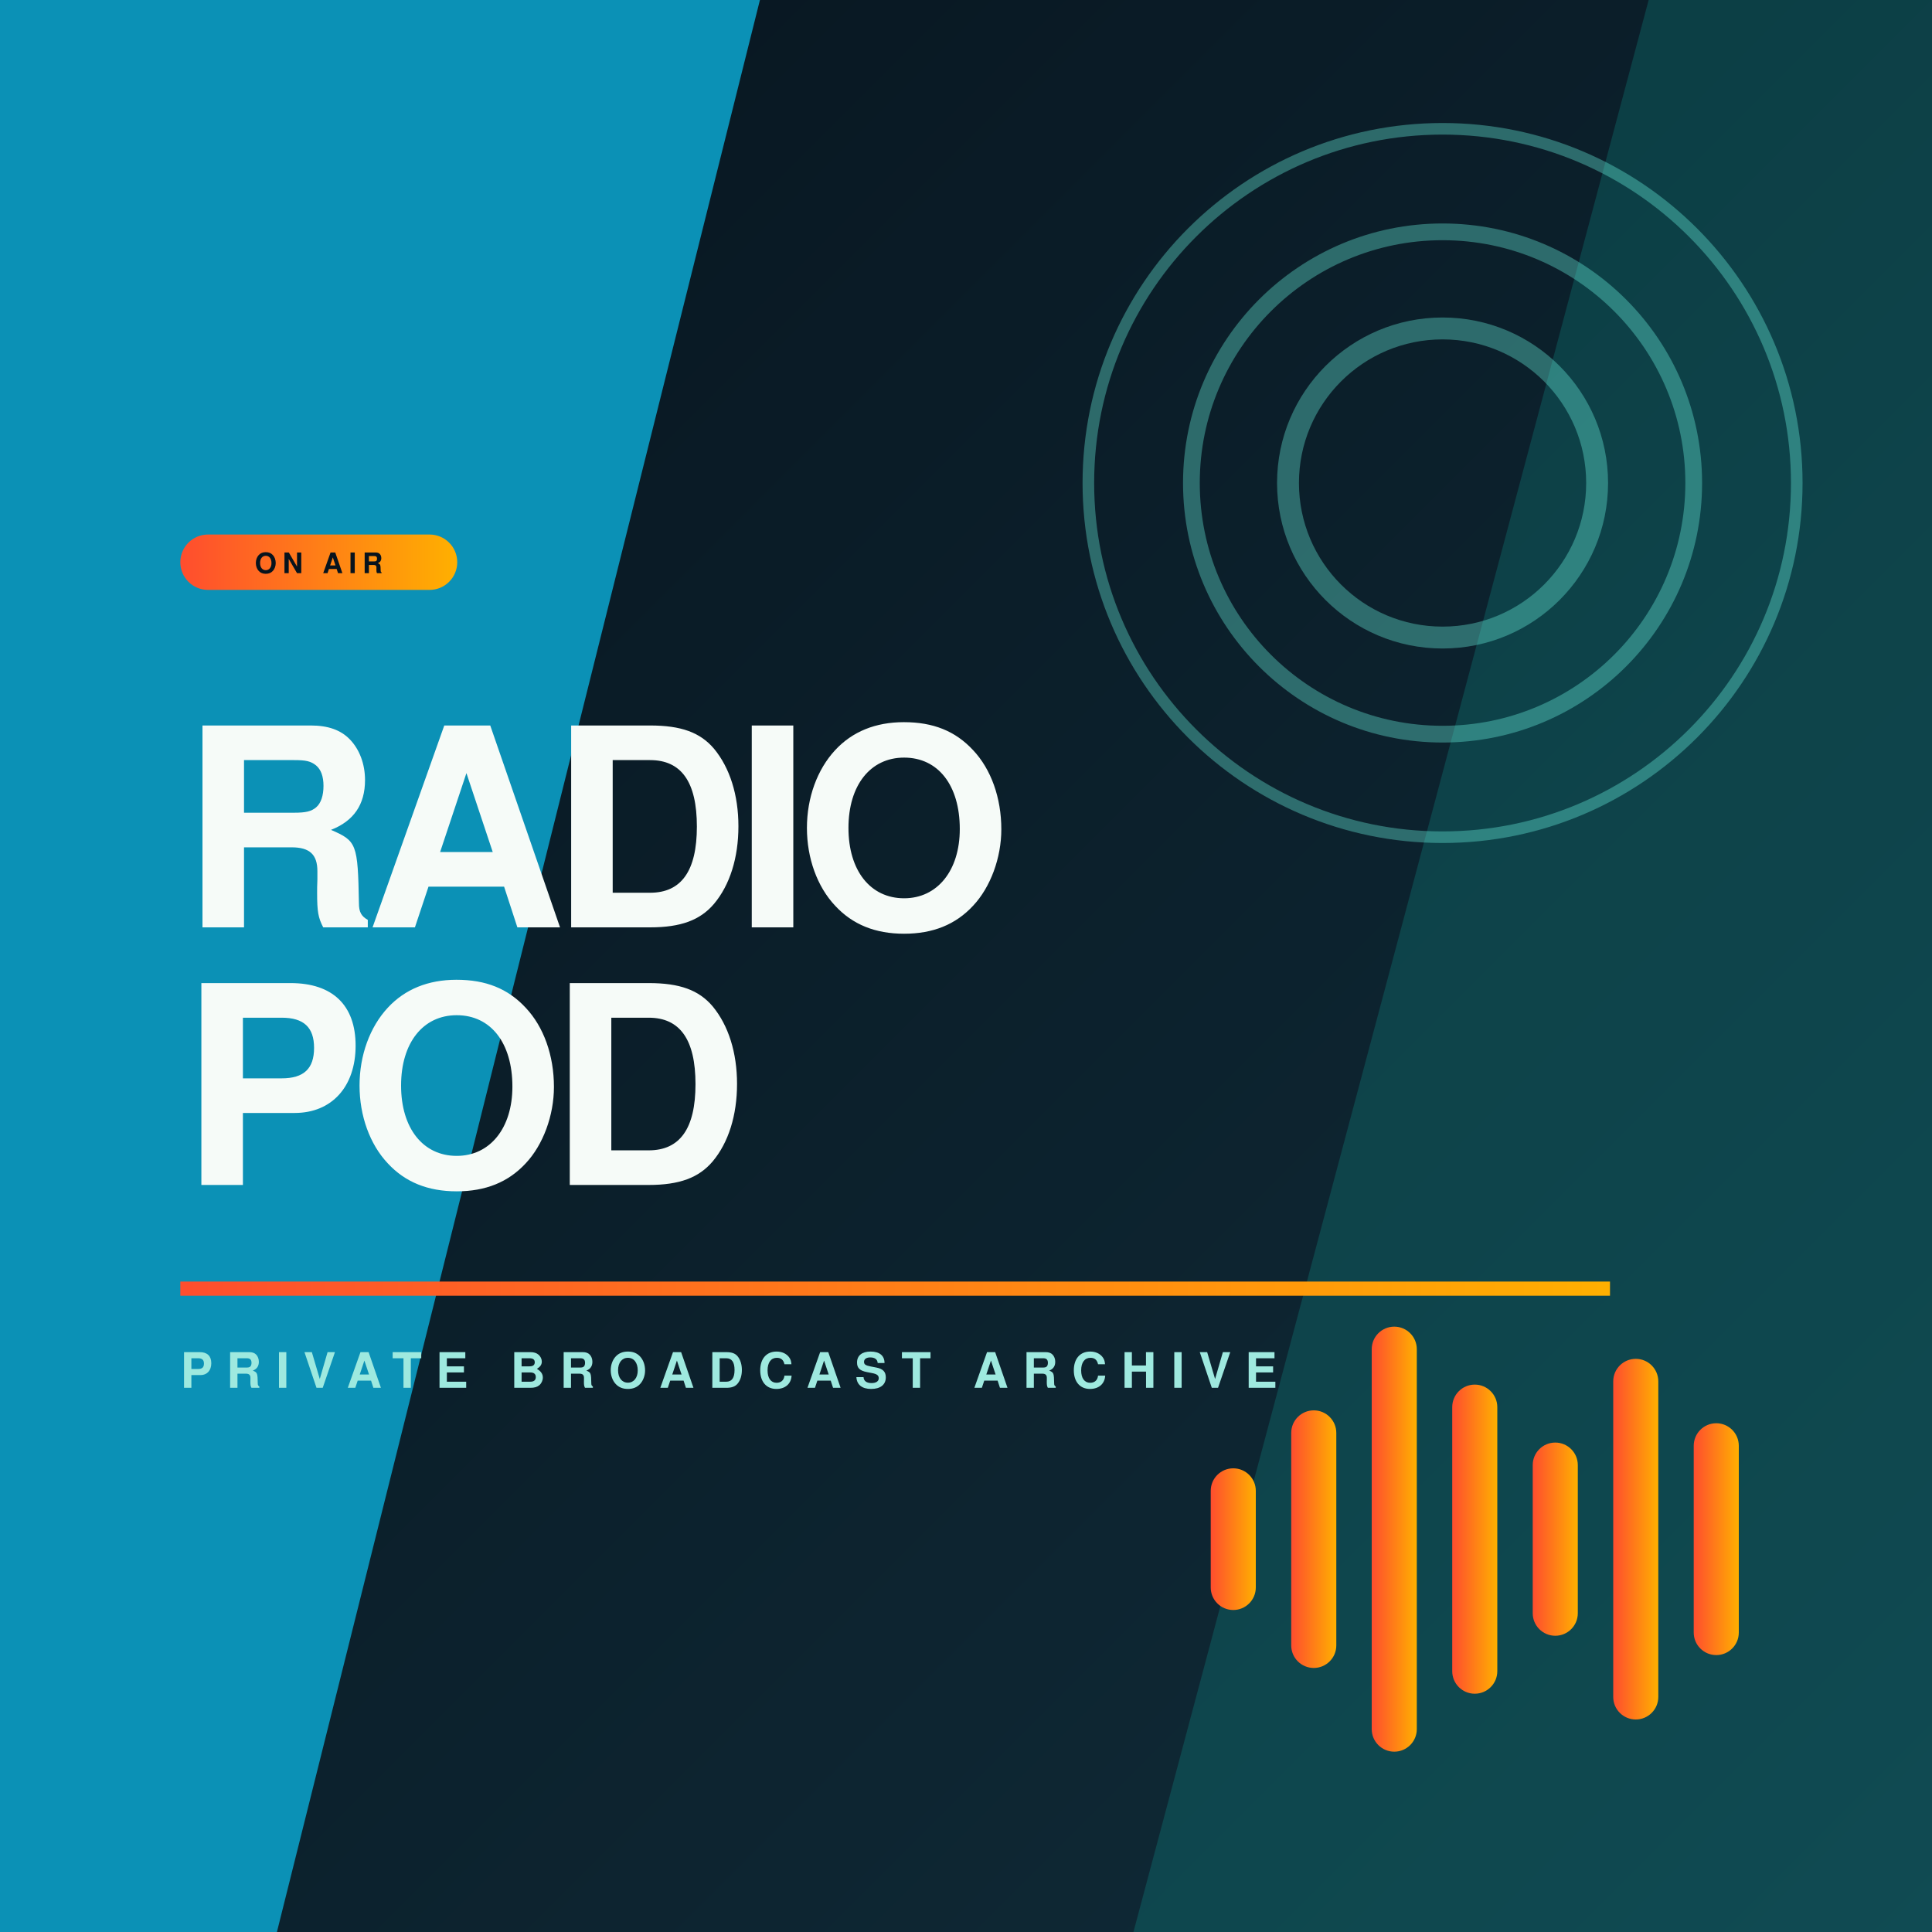
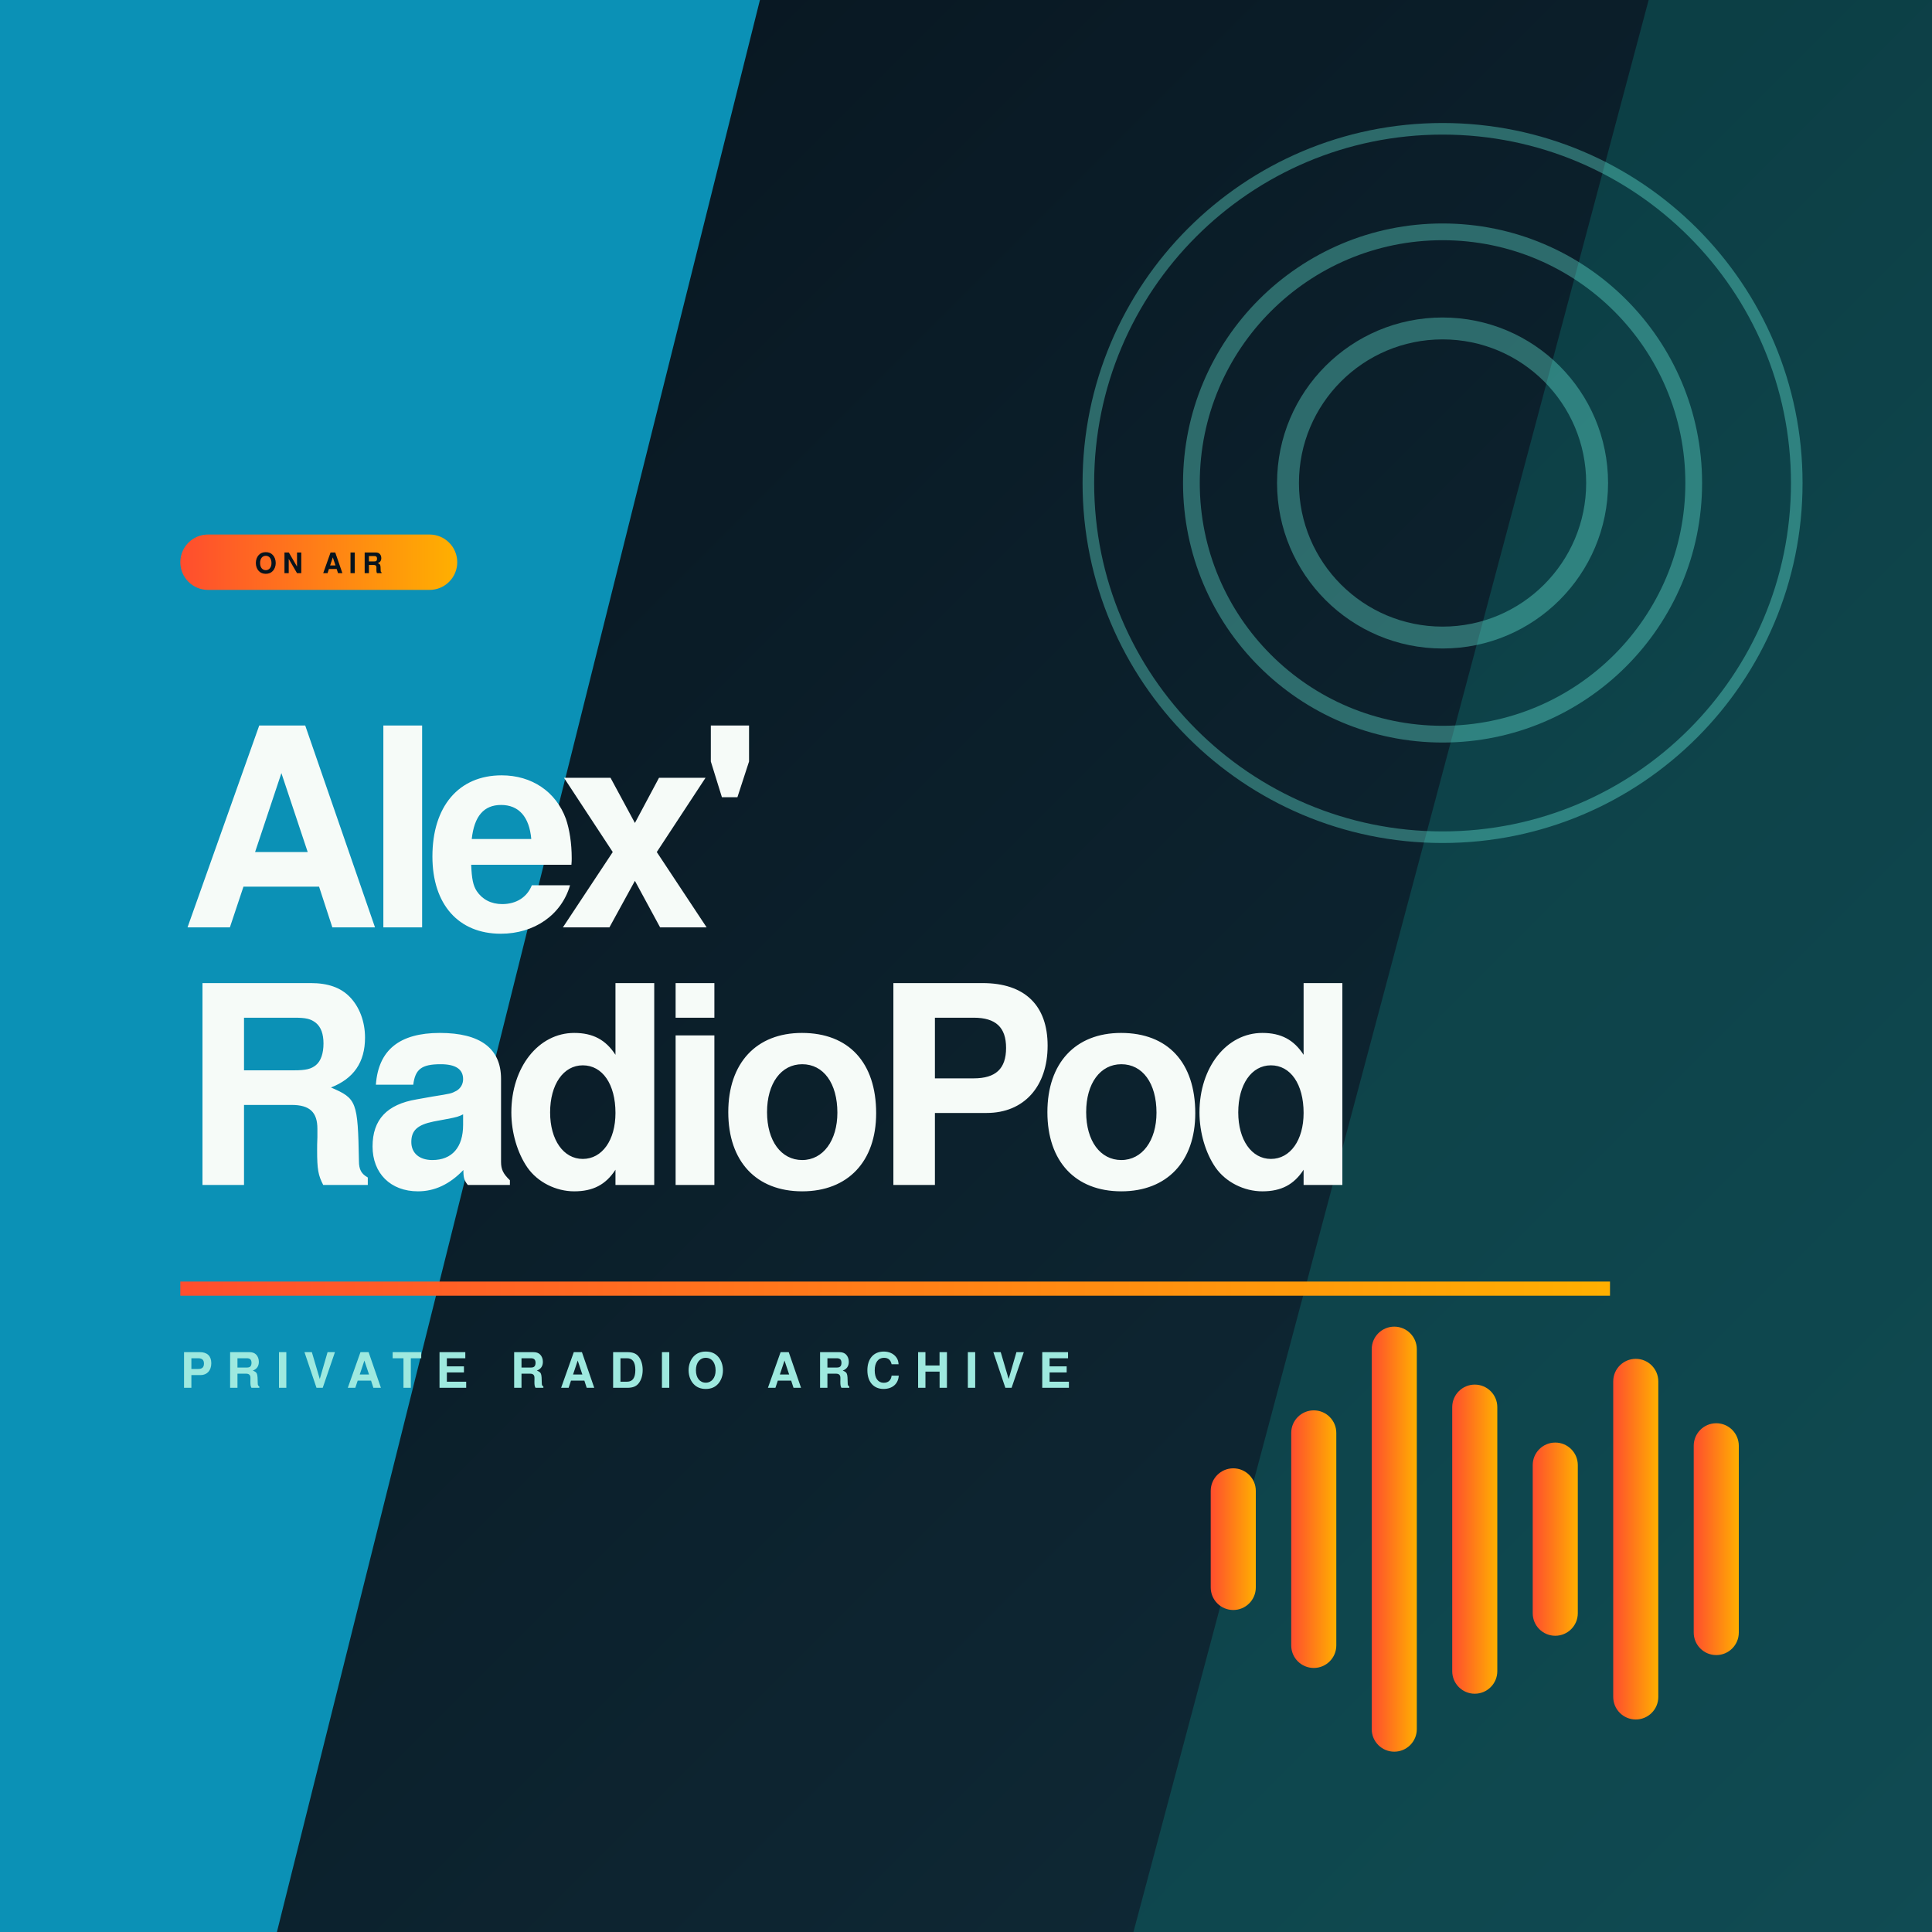
<svg xmlns="http://www.w3.org/2000/svg" width="3000" height="3000" viewBox="0 0 3000 3000">
  <defs>
    <linearGradient id="background" x1="0" y1="0" x2="1" y2="1">
      <stop offset="0" stop-color="#07131d" />
      <stop offset="1" stop-color="#102d3a" />
    </linearGradient>
    <linearGradient id="signal" x1="0" y1="0" x2="1" y2="0">
      <stop offset="0" stop-color="#ff4d2e" />
      <stop offset="1" stop-color="#ffb000" />
    </linearGradient>
  </defs>
  <rect width="3000" height="3000" fill="url(#background)" />
  <path d="M0 0h1180L430 3000H0z" fill="#0b91b6" />
  <path d="M3000 0v3000H1760L2560 0z" fill="#0ed1c1" opacity="0.18" />
  <g fill="none" stroke="#6fffea" opacity="0.34">
    <circle cx="2240" cy="750" r="240" stroke-width="34" />
    <circle cx="2240" cy="750" r="390" stroke-width="26" />
    <circle cx="2240" cy="750" r="550" stroke-width="18" />
  </g>
  <g transform="translate(280 830)">
    <rect width="430" height="86" rx="43" fill="url(#signal)" />
    <text x="215" y="60" fill="#07131d" font-family="Helvetica, Arial, sans-serif" font-size="44" font-weight="700" letter-spacing="9" text-anchor="middle">ON AIR</text>
-     <text x="0" y="610" fill="#f6fbf8" font-family="Arial Black, Helvetica, Arial, sans-serif" font-size="430" font-weight="900" letter-spacing="-24">RADIO</text>
-     <text x="0" y="1010" fill="#f6fbf8" font-family="Arial Black, Helvetica, Arial, sans-serif" font-size="430" font-weight="900" letter-spacing="-24">POD</text>
+     <text x="0" y="610" fill="#f6fbf8" font-family="Arial Black, Helvetica, Arial, sans-serif" font-size="430" font-weight="900" letter-spacing="-24">Alex'</text>
+     <text x="0" y="1010" fill="#f6fbf8" font-family="Arial Black, Helvetica, Arial, sans-serif" font-size="430" font-weight="900" letter-spacing="-24">RadioPod</text>
    <rect y="1160" width="2220" height="22" fill="url(#signal)" />
-     <text x="0" y="1325" fill="#9ee9df" font-family="Helvetica, Arial, sans-serif" font-size="76" font-weight="700" letter-spacing="22">PRIVATE BROADCAST ARCHIVE</text>
+     <text x="0" y="1325" fill="#9ee9df" font-family="Helvetica, Arial, sans-serif" font-size="76" font-weight="700" letter-spacing="22">PRIVATE RADIO ARCHIVE</text>
  </g>
  <g transform="translate(1880 2020)" fill="url(#signal)">
    <rect x="0" y="260" width="70" height="220" rx="35" />
    <rect x="125" y="170" width="70" height="400" rx="35" />
    <rect x="250" y="40" width="70" height="660" rx="35" />
    <rect x="375" y="130" width="70" height="480" rx="35" />
    <rect x="500" y="220" width="70" height="300" rx="35" />
    <rect x="625" y="90" width="70" height="560" rx="35" />
    <rect x="750" y="190" width="70" height="360" rx="35" />
  </g>
</svg>
